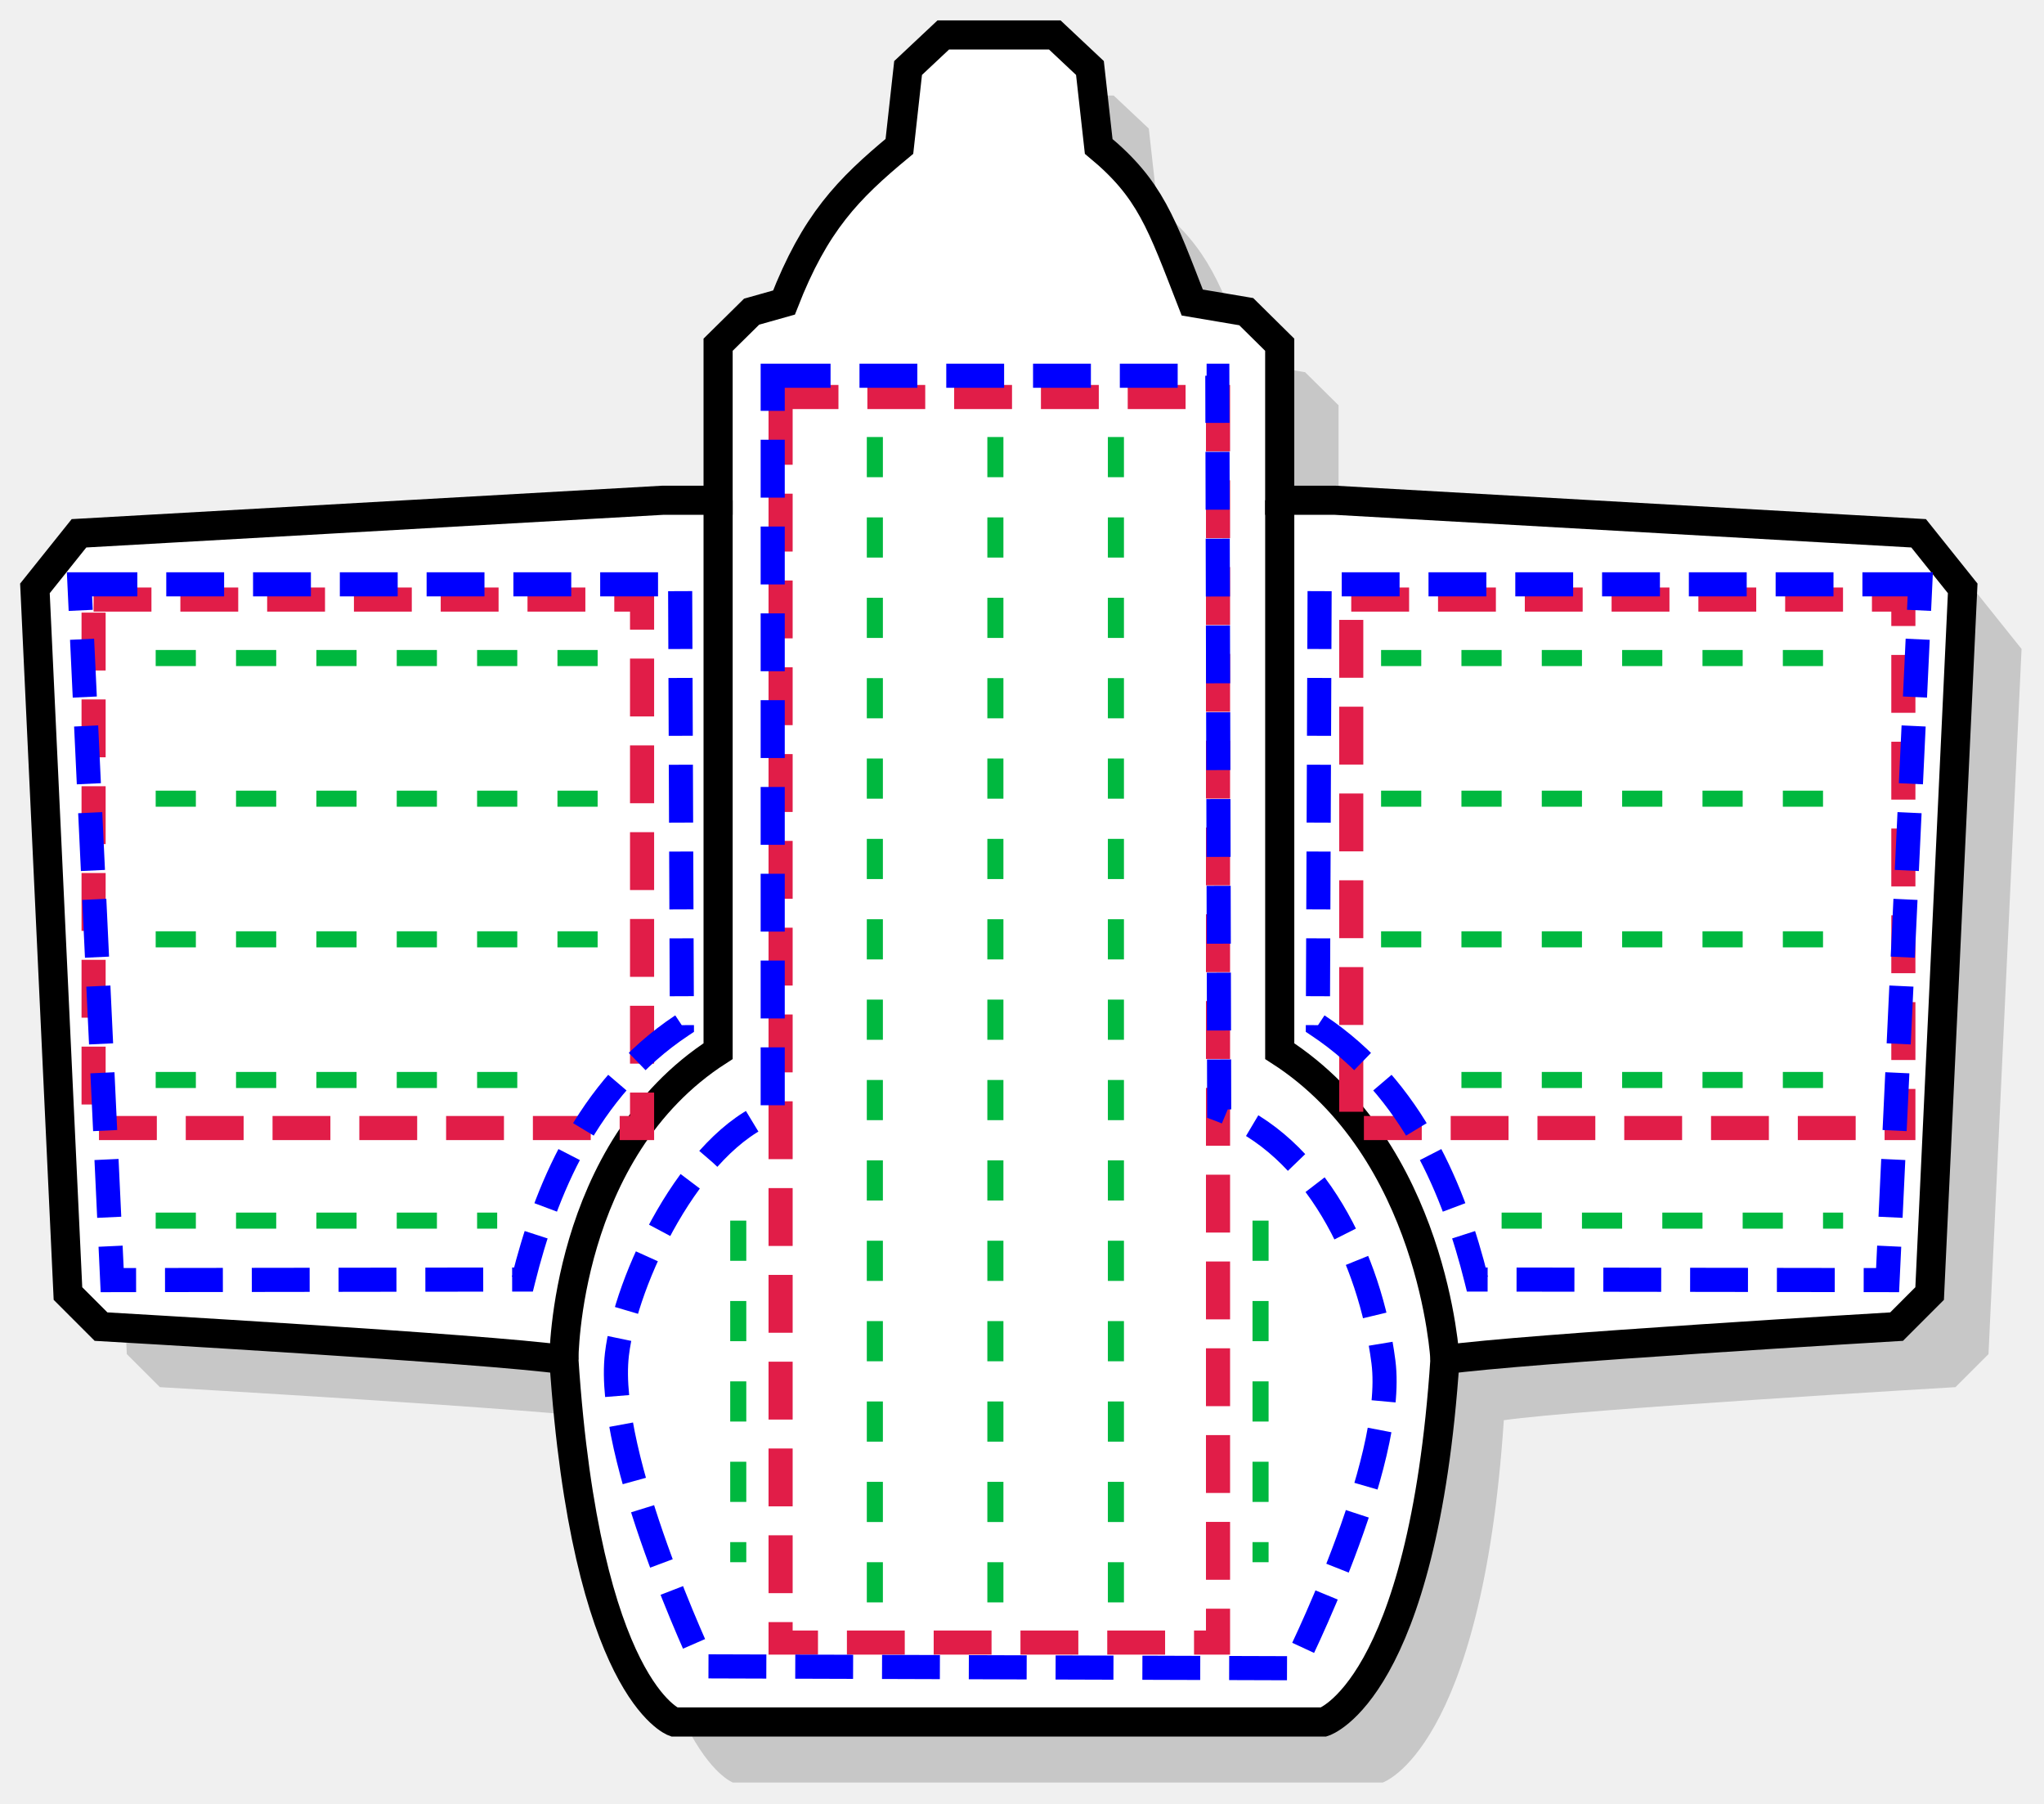
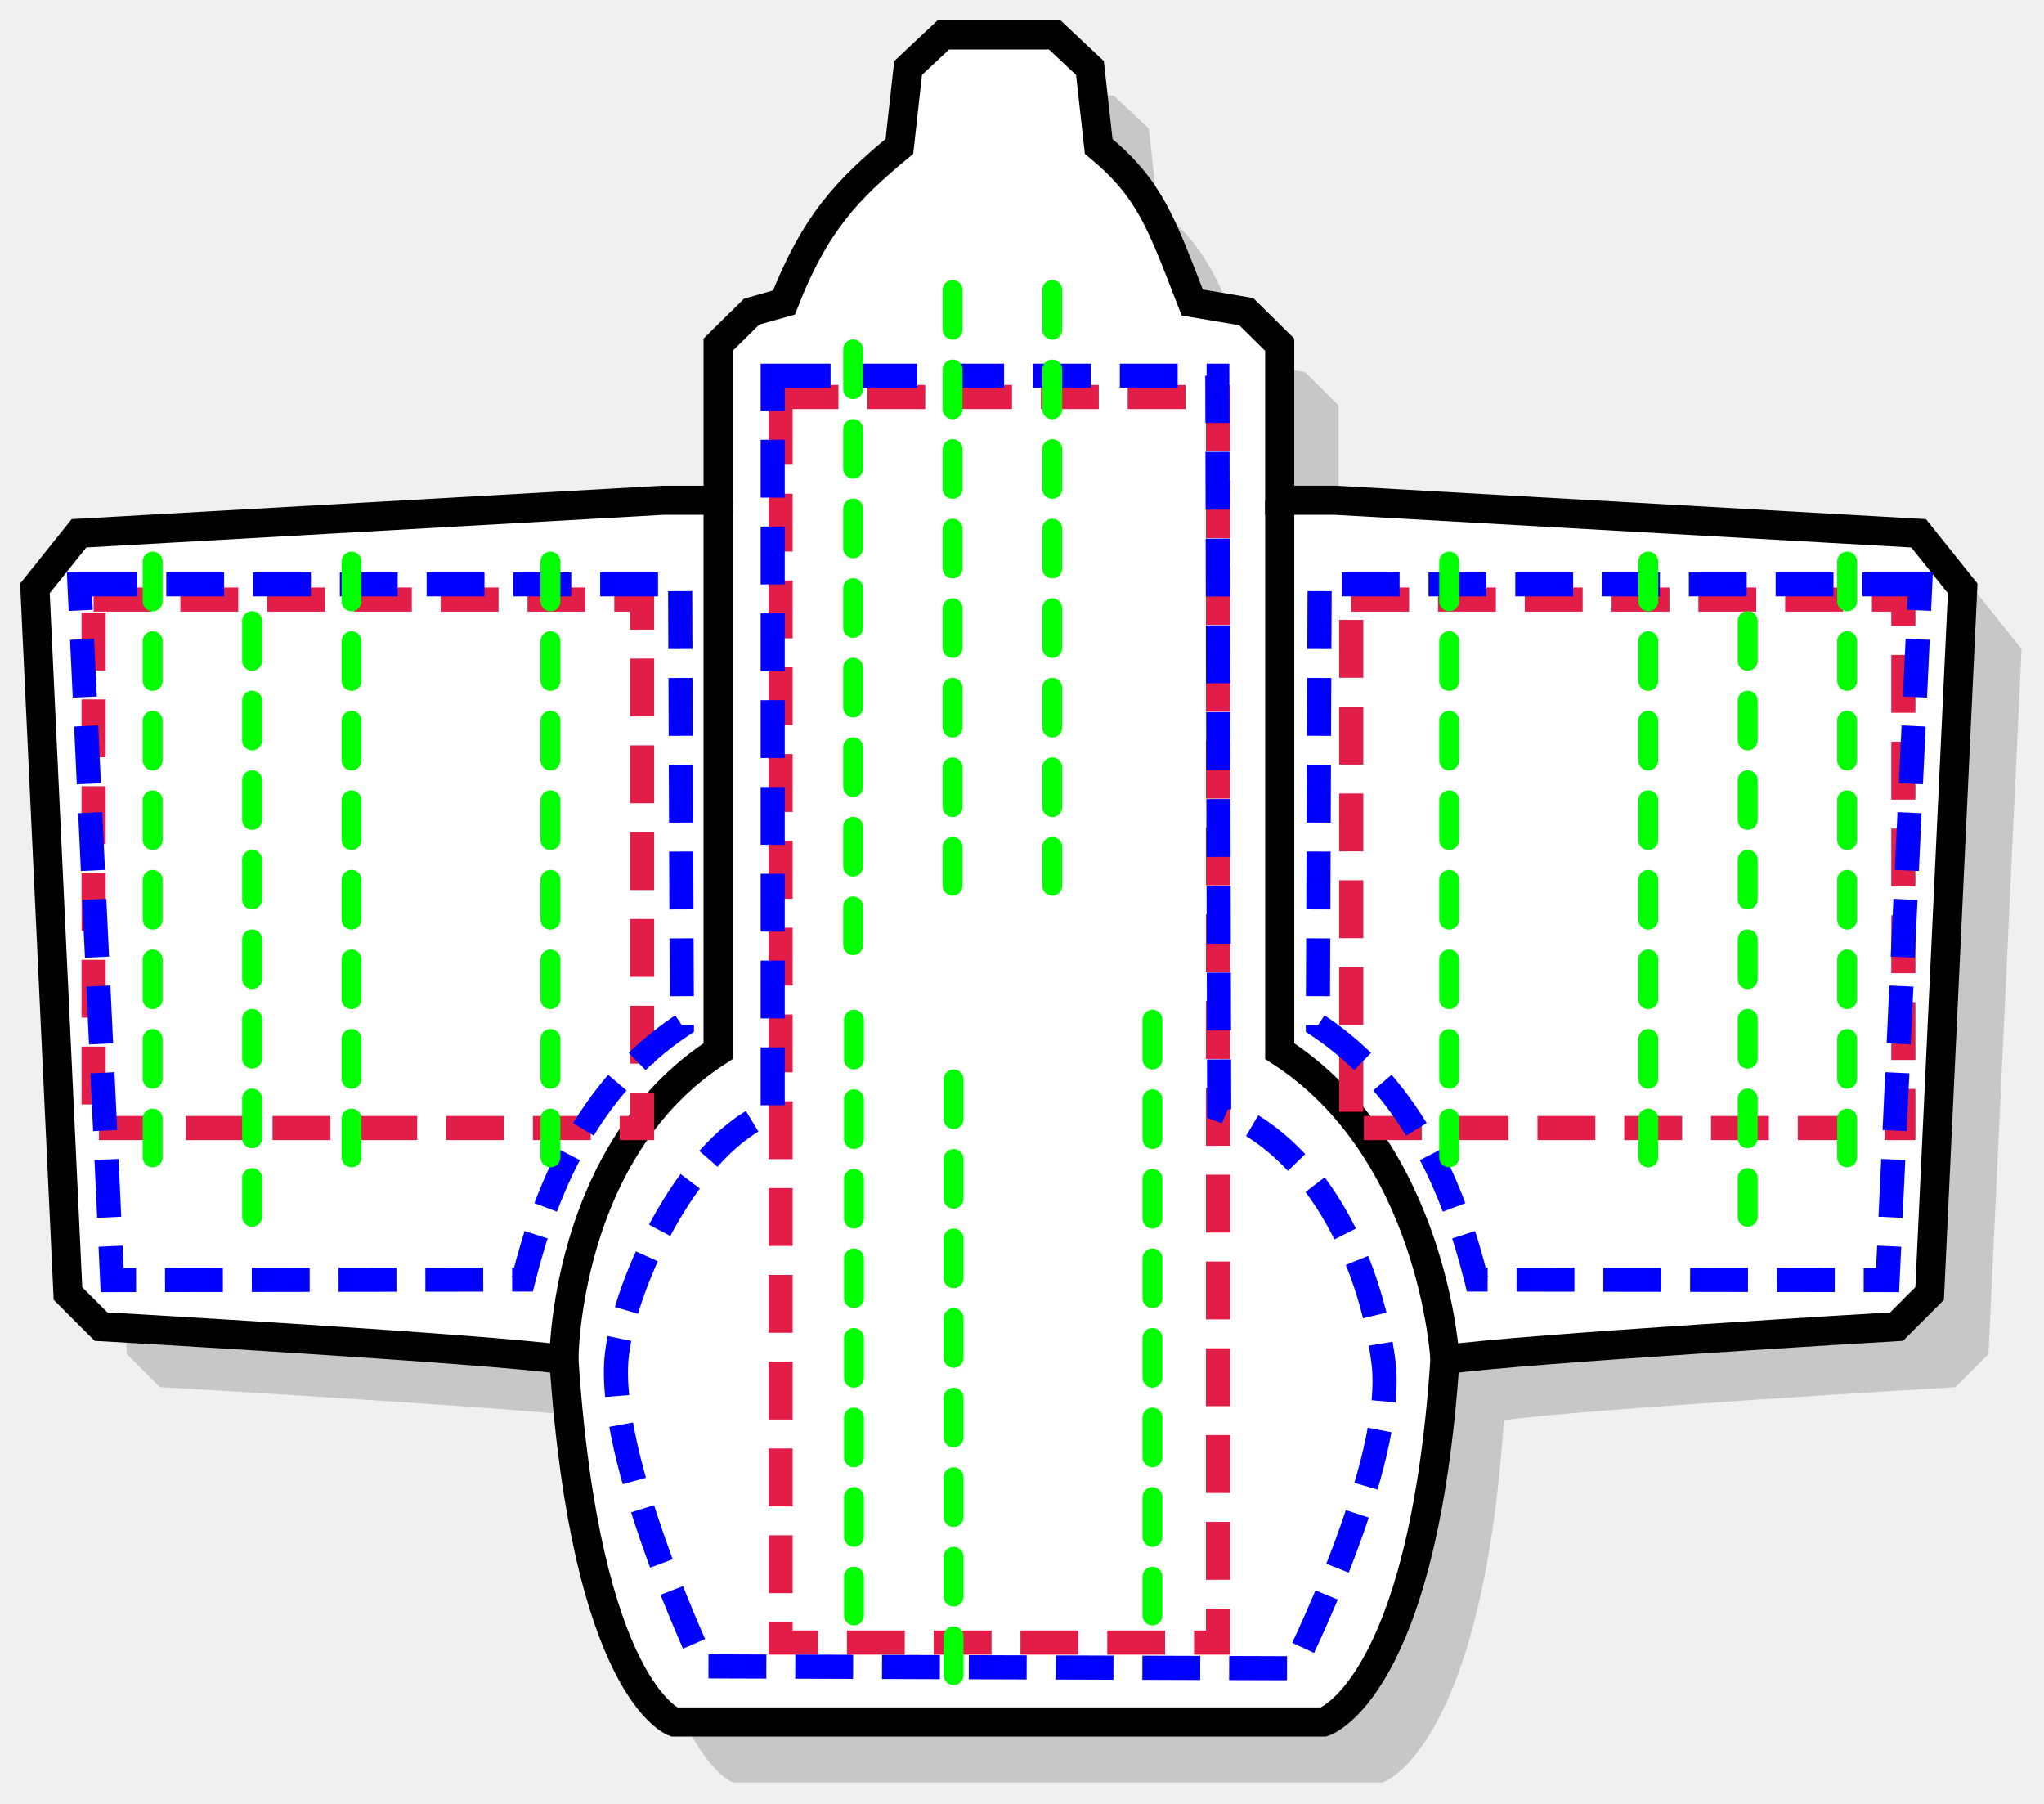
<svg xmlns="http://www.w3.org/2000/svg" width="100%" height="100%" viewBox="1.25 1.25 101.75 89.75" version="1.1" style="fill-rule:evenodd;clip-rule:evenodd;">
  <path id="path56103" d="M99.689 30.806L70.626 29.161H67.884v-7.74l-1.666-1.646-2.688-.454c-1.547-3.972-2.079-5.636-4.657-7.771l-.436-3.902-1.75-1.645h-5.55L49.385 7.648l-.433 3.902c-2.578 2.135-4.197 3.799-5.745 7.771l-1.611 .454-1.669 1.646v7.74H37.186L8.112 30.806 5.919 33.548 7.563 68.643l1.646 1.645s19.203 1.097 23.042 1.645c1.095 16.451 5.483 18.033 5.483 18.033H70.077s4.936-1.582 6.033-18.033c3.839-.548 22.482-1.645 22.482-1.645l1.645-1.645 1.646-35.095-2.194-2.742z" style="fill:rgb(199,199,199);fill-rule:nonzero;" />
  <path id="paperdoll-art-armor-LT_R-armorLTR" class="armor unitLocation" data-loc="LT" data-rear="1" d="M29.759 73.592v-5s0-10.4 7.7-15.4V17.962l-.5 .44v7.74h-2.7l-29.1 1.65-2.2 2.74 1.7 35.06 1.6 1.7s19.2 1.1 23.1 1.6c.1 1.7 .2 3.3 .4 4.7z" style="fill:white;fill-rule:nonzero;" />
  <path id="paperdoll-art-armor-RT_R-armorRTR" class="armor unitLocation" data-loc="RT" data-rear="1" d="M64.859 18.352v34.84c7.7 5 8.3 15.4 8.3 15.4v.6-.3c3.9-.5 22.5-1.6 22.5-1.6l1.649-1.7 1.641-35.06-2.191-2.74-29.099-1.65h-2.7v-7.74l-.1-.05z" style="fill:white;fill-rule:nonzero;" />
  <path id="paperdoll-art-armor-CT_R-armorCTR" class="armor unitLocation" data-loc="CT" data-rear="1" d="M48.159 2.992l-1.7 1.6-.4 3.9c-2.6 2.2-4.2 3.8-5.8 7.8l-1.6 .5-1.2 1.17v35.23c-7.7 5-7.7 15.4-7.7 15.4v5c1.5 12.1 5 13.4 5 13.4h32.4s4.8-1.6 6-17.8v-.6s-.6-10.4-8.3-15.4V18.352l-1.6-1.56-2.7-.5c-1.5-4-2-5.6-4.6-7.8l-.5-3.9-1.7-1.6h-5.6z" style="fill:white;fill-rule:nonzero;" />
  <path id="path56621" d="M96.759 27.792L67.696 26.147H64.954v-7.74l-1.666-1.646-2.688-.454c-1.547-3.972-2.079-5.637-4.657-7.771l-.436-3.902-1.75-1.645h-5.55L46.455 4.634l-.433 3.902c-2.578 2.134-4.197 3.799-5.745 7.771l-1.611 .454-1.669 1.646v7.74H34.256L5.182 27.792 2.989 30.534 4.633 65.629l1.646 1.646s19.203 1.096 23.042 1.644c1.095 16.451 5.483 18.033 5.483 18.033H67.147s4.936-1.582 6.033-18.033c3.839-.548 22.482-1.644 22.482-1.644l1.645-1.646 1.646-35.095-2.194-2.742z" style="fill:none;fill-rule:nonzero;stroke:black;stroke-width:1.45px;" />
  <path id="path56625" d="M64.955 26.147V53.565c7.676 4.936 8.226 15.354 8.226 15.354" style="fill:none;fill-rule:nonzero;stroke:black;stroke-width:1.45px;" />
  <path id="path56629" d="M36.997 26.147V53.565c-7.676 4.936-7.676 15.354-7.676 15.354" style="fill:none;fill-rule:nonzero;stroke:black;stroke-width:1.45px;" />
  <rect x="40.108" y="21.009" width="21.775" height="61.991" style="fill: none; stroke: rgb(225, 29, 72); stroke-width: 1.2px; stroke-dasharray: 2.88, 1.44;" data-canon="armor" data-location="CT_R" />
  <rect data-canon="armor" data-location="LT_R" x="5.909" y="31.09" width="27.303" height="26.302" style="fill: none; stroke: rgb(225, 29, 72); stroke-width: 1.2px; stroke-dasharray: 2.88, 1.44;" />
  <rect data-canon="armor" data-location="RT_R" x="68.515" y="31.09" width="27.484" height="26.302" style="fill: none; stroke: rgb(225, 29, 72); stroke-width: 1.2px; stroke-dasharray: 2.88, 1.44;" />
  <path d="M 5.207 30.331 L 35.107 30.331 L 35.195 52.284 C 30.432 55.443 28.375 60.651 27.307 64.931 L 6.834 64.96 L 5.207 30.331 Z" style="fill: none; stroke-width: 1.2; stroke-dasharray: 2.88, 1.44; stroke: rgb(0, 0, 255);" data-fill="armor" data-location="LT_R" />
  <path d="M 96.841 30.331 L 66.941 30.331 L 66.853 52.284 C 71.616 55.443 73.673 60.651 74.741 64.931 L 95.214 64.96 L 96.841 30.331 Z" style="fill: none; stroke-width: 1.2; stroke-dasharray: 2.88, 1.44; stroke: rgb(0, 0, 255); transform-origin: 81.847px 47.645px;" data-fill="armor" data-location="RT_R" />
  <path d="M 39.715 19.95 L 61.848 19.95 L 61.941 56.465 C 66.708 58.24 69.459 63.897 70.117 69.031 C 70.766 74.1 65.632 84.277 65.632 84.277 L 36.305 84.183 C 36.305 84.183 31.366 73.75 31.96 68.658 C 32.391 64.96 35.648 58.059 39.715 56.558 L 39.715 19.95 Z" style="fill: none; stroke-width: 1.2; stroke-dasharray: 2.88, 1.44; stroke: rgb(0, 0, 255);" data-fill="armor" data-location="CT_R" />
-   <g data-rail="armor" data-location="CT_R" fill="none" stroke="#00b83f" stroke-width="0.8" stroke-dasharray="2">
-     <path d="M 50.8 23 L 50.8 82" data-rail-index="1" data-rail-capacity="10" />
-     <path d="M 44.8 23 L 44.8 82" data-rail-index="2" data-rail-capacity="10" />
-     <path d="M 56.8 23 L 56.8 82" data-rail-index="3" data-rail-capacity="10" />
-     <path d="M 38 62 L 38 79" data-rail-index="4" data-rail-capacity="3" />
-     <path d="M 64 62 L 64 79" data-rail-index="5" data-rail-capacity="3" />
+   <g data-rail="armor" data-location="CT_R">
+     <path d="M 48.67 15.68 L 48.67 45.33" style="fill: none; stroke: rgb(0, 255, 0); stroke-width: 0.99; stroke-linecap: round; stroke-dasharray: 1.98;" data-rail-capacity="5" data-rail-index="1" />
+     <path d="M 53.63 15.68 L 53.63 45.33" style="fill: none; stroke: rgb(0, 255, 0); stroke-width: 0.99; stroke-linecap: round; stroke-dasharray: 1.98;" data-rail-capacity="5" data-rail-index="2" />
+     <path d="M 43.76 52 L 43.76 81.65" style="fill: none; stroke: rgb(0, 255, 0); stroke-width: 0.99; stroke-linecap: round; stroke-dasharray: 1.98;" data-rail-capacity="5" data-rail-index="3" />
+     <path d="M 58.62 52 L 58.62 81.65" style="fill: none; stroke: rgb(0, 255, 0); stroke-width: 0.99; stroke-linecap: round; stroke-dasharray: 1.98;" data-rail-capacity="5" data-rail-index="4" />
+     <path d="M 43.72 18.64 L 43.72 48.29" style="fill: none; stroke: rgb(0, 255, 0); stroke-width: 0.99; stroke-linecap: round; stroke-dasharray: 1.98;" data-rail-capacity="5" data-rail-index="5" />
+     <path d="M 48.72 54.97 L 48.72 84.62" style="fill: none; stroke: rgb(0, 255, 0); stroke-width: 0.99; stroke-linecap: round; stroke-dasharray: 1.98;" data-rail-capacity="5" data-rail-index="6" />
  </g>
-   <g data-rail="armor" data-location="LT_R" fill="none" stroke="#00b83f" stroke-width="0.8" stroke-dasharray="2">
-     <path d="M 9 34 L 32 34" data-rail-index="1" data-rail-capacity="5" />
-     <path d="M 9 41 L 32 41" data-rail-index="2" data-rail-capacity="5" />
-     <path d="M 9 48 L 32 48" data-rail-index="3" data-rail-capacity="5" />
-     <path d="M 9 55 L 28 55" data-rail-index="4" data-rail-capacity="4" />
-     <path d="M 9 62 L 26 62" data-rail-index="5" data-rail-capacity="3" />
+   <g data-rail="armor" data-location="LT_R">
+     <path d="M 18.75 29.2 L 18.75 58.85" style="fill: none; stroke: rgb(0, 255, 0); stroke-width: 0.99; stroke-linecap: round; stroke-dasharray: 1.98;" data-rail-capacity="5" data-rail-index="1" />
+     <path d="M 8.85 29.2 L 8.85 58.85" style="fill: none; stroke: rgb(0, 255, 0); stroke-width: 0.99; stroke-linecap: round; stroke-dasharray: 1.98;" data-rail-capacity="5" data-rail-index="2" />
+     <path d="M 28.65 29.2 L 28.65 58.85" style="fill: none; stroke: rgb(0, 255, 0); stroke-width: 0.99; stroke-linecap: round; stroke-dasharray: 1.98;" data-rail-capacity="5" data-rail-index="3" />
+     <path d="M 13.8 32.16 L 13.8 61.81" style="fill: none; stroke: rgb(0, 255, 0); stroke-width: 0.99; stroke-linecap: round; stroke-dasharray: 1.98;" data-rail-capacity="5" data-rail-index="4" />
  </g>
-   <g data-rail="armor" data-location="RT_R" fill="none" stroke="#00b83f" stroke-width="0.8" stroke-dasharray="2">
-     <path d="M 70 34 L 93 34" data-rail-index="1" data-rail-capacity="5" />
-     <path d="M 70 41 L 93 41" data-rail-index="2" data-rail-capacity="5" />
-     <path d="M 70 48 L 93 48" data-rail-index="3" data-rail-capacity="5" />
-     <path d="M 74 55 L 93 55" data-rail-index="4" data-rail-capacity="4" />
-     <path d="M 76 62 L 93 62" data-rail-index="5" data-rail-capacity="3" />
+   <g data-rail="armor" data-location="RT_R">
+     <path d="M 83.3 29.2 L 83.3 58.85" style="fill: none; stroke: rgb(0, 255, 0); stroke-width: 0.99; stroke-linecap: round; stroke-dasharray: 1.98;" data-rail-capacity="5" data-rail-index="1" />
+     <path d="M 93.2 29.2 L 93.2 58.85" style="fill: none; stroke: rgb(0, 255, 0); stroke-width: 0.99; stroke-linecap: round; stroke-dasharray: 1.98;" data-rail-capacity="5" data-rail-index="2" />
+     <path d="M 73.39 29.2 L 73.39 58.85" style="fill: none; stroke: rgb(0, 255, 0); stroke-width: 0.99; stroke-linecap: round; stroke-dasharray: 1.98;" data-rail-capacity="5" data-rail-index="3" />
+     <path d="M 88.25 32.16 L 88.25 61.81" style="fill: none; stroke: rgb(0, 255, 0); stroke-width: 0.99; stroke-linecap: round; stroke-dasharray: 1.98;" data-rail-capacity="5" data-rail-index="4" />
  </g>
</svg>
